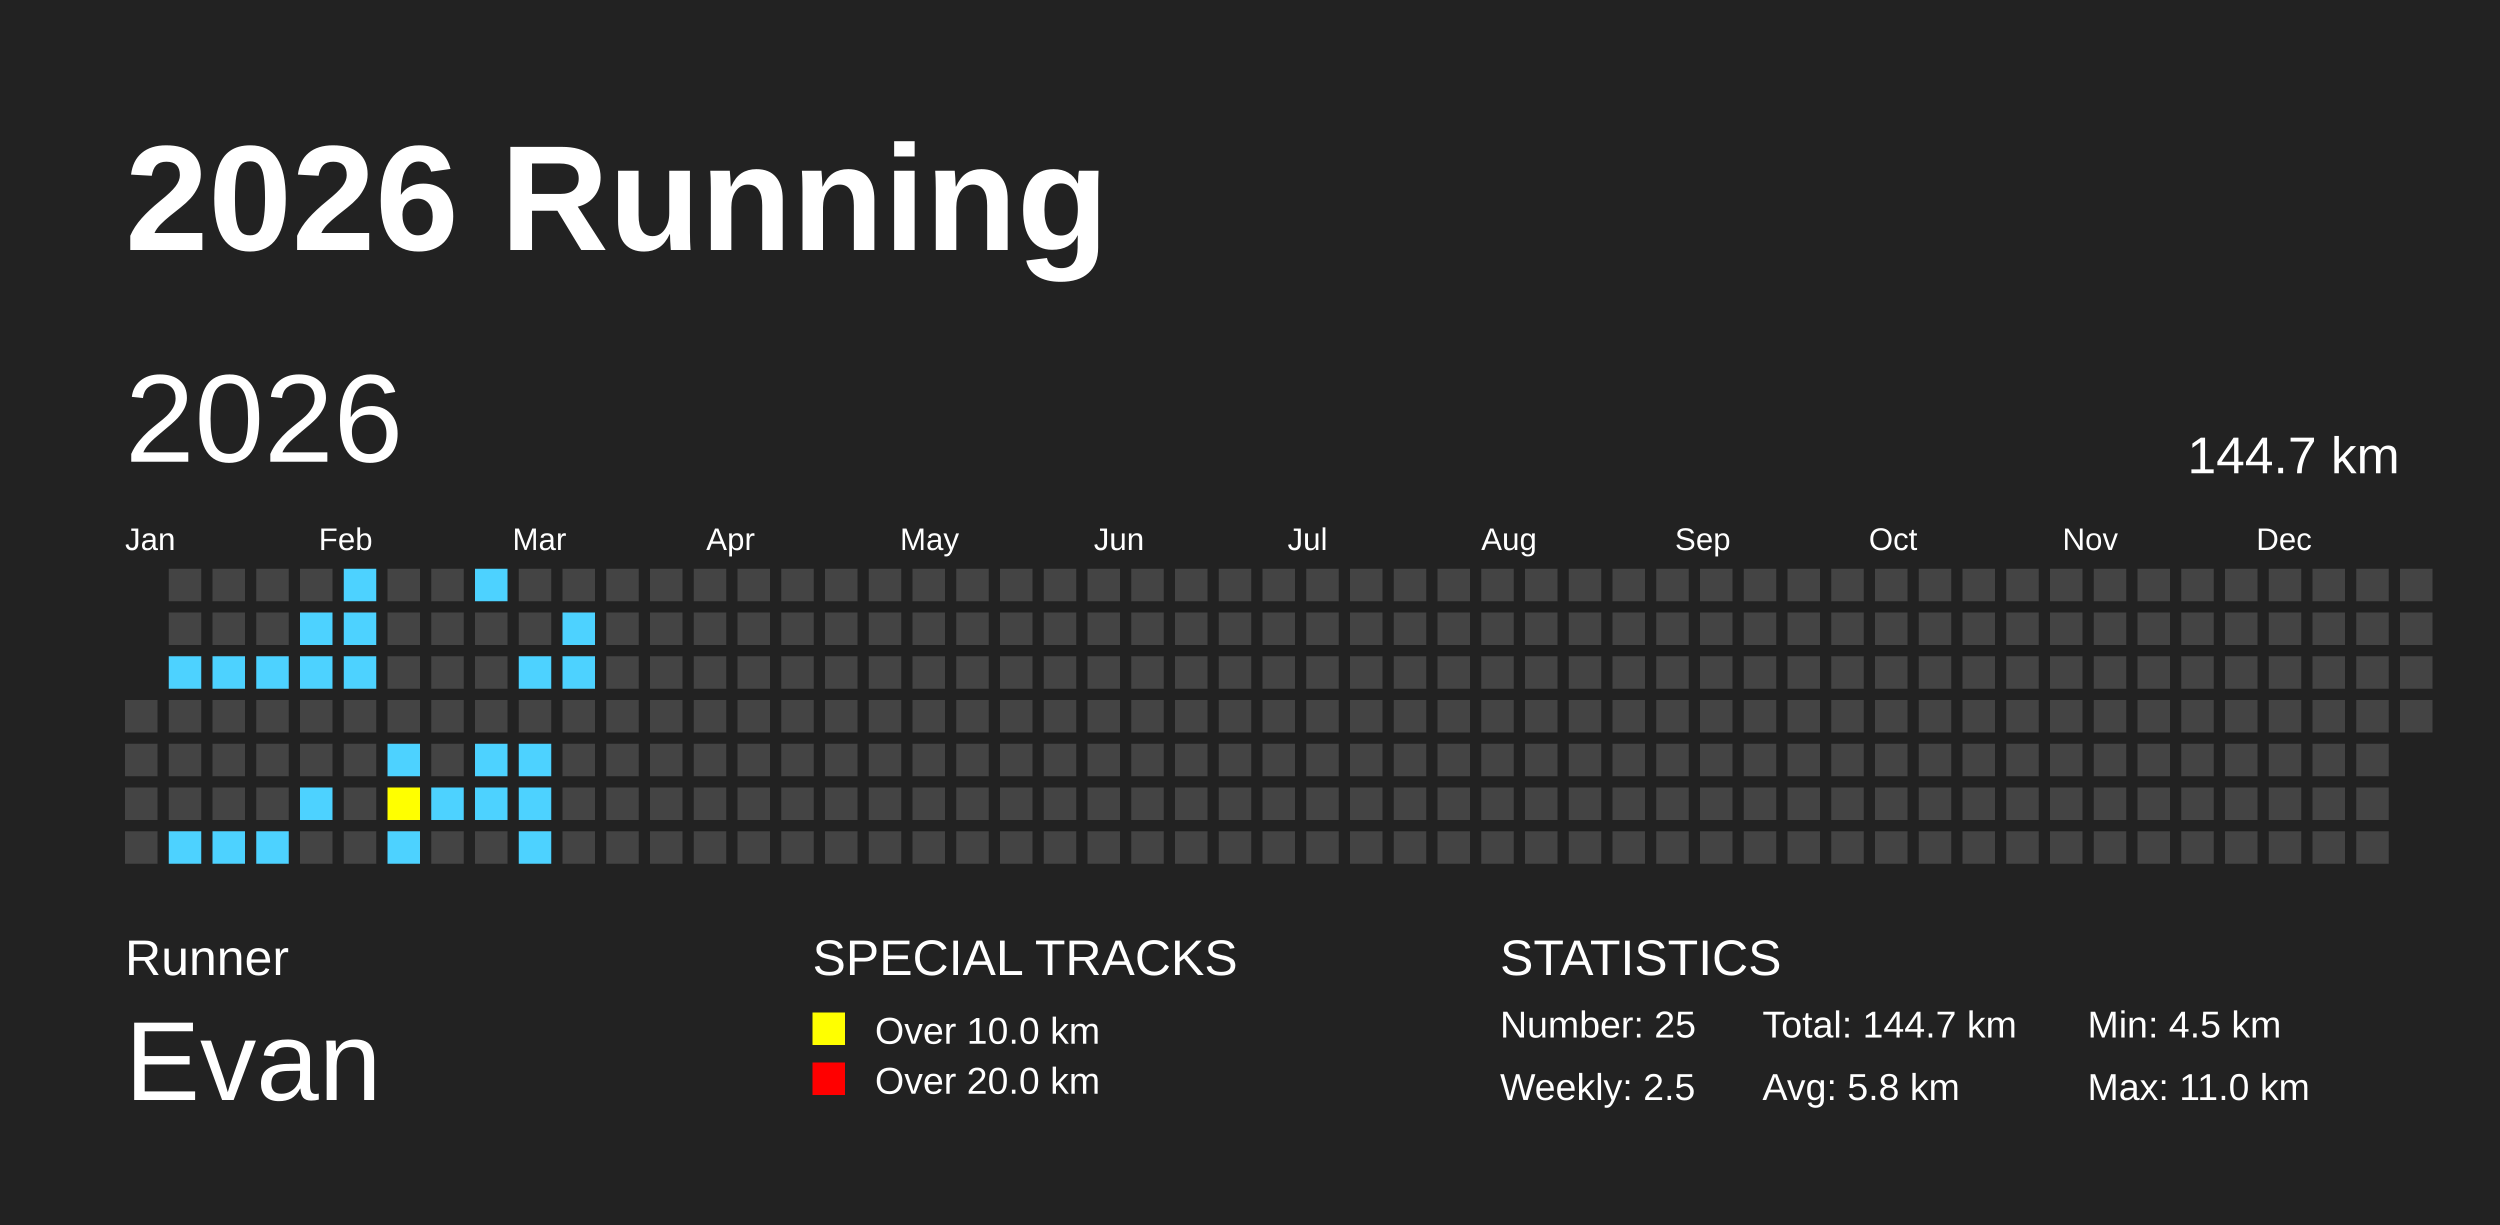
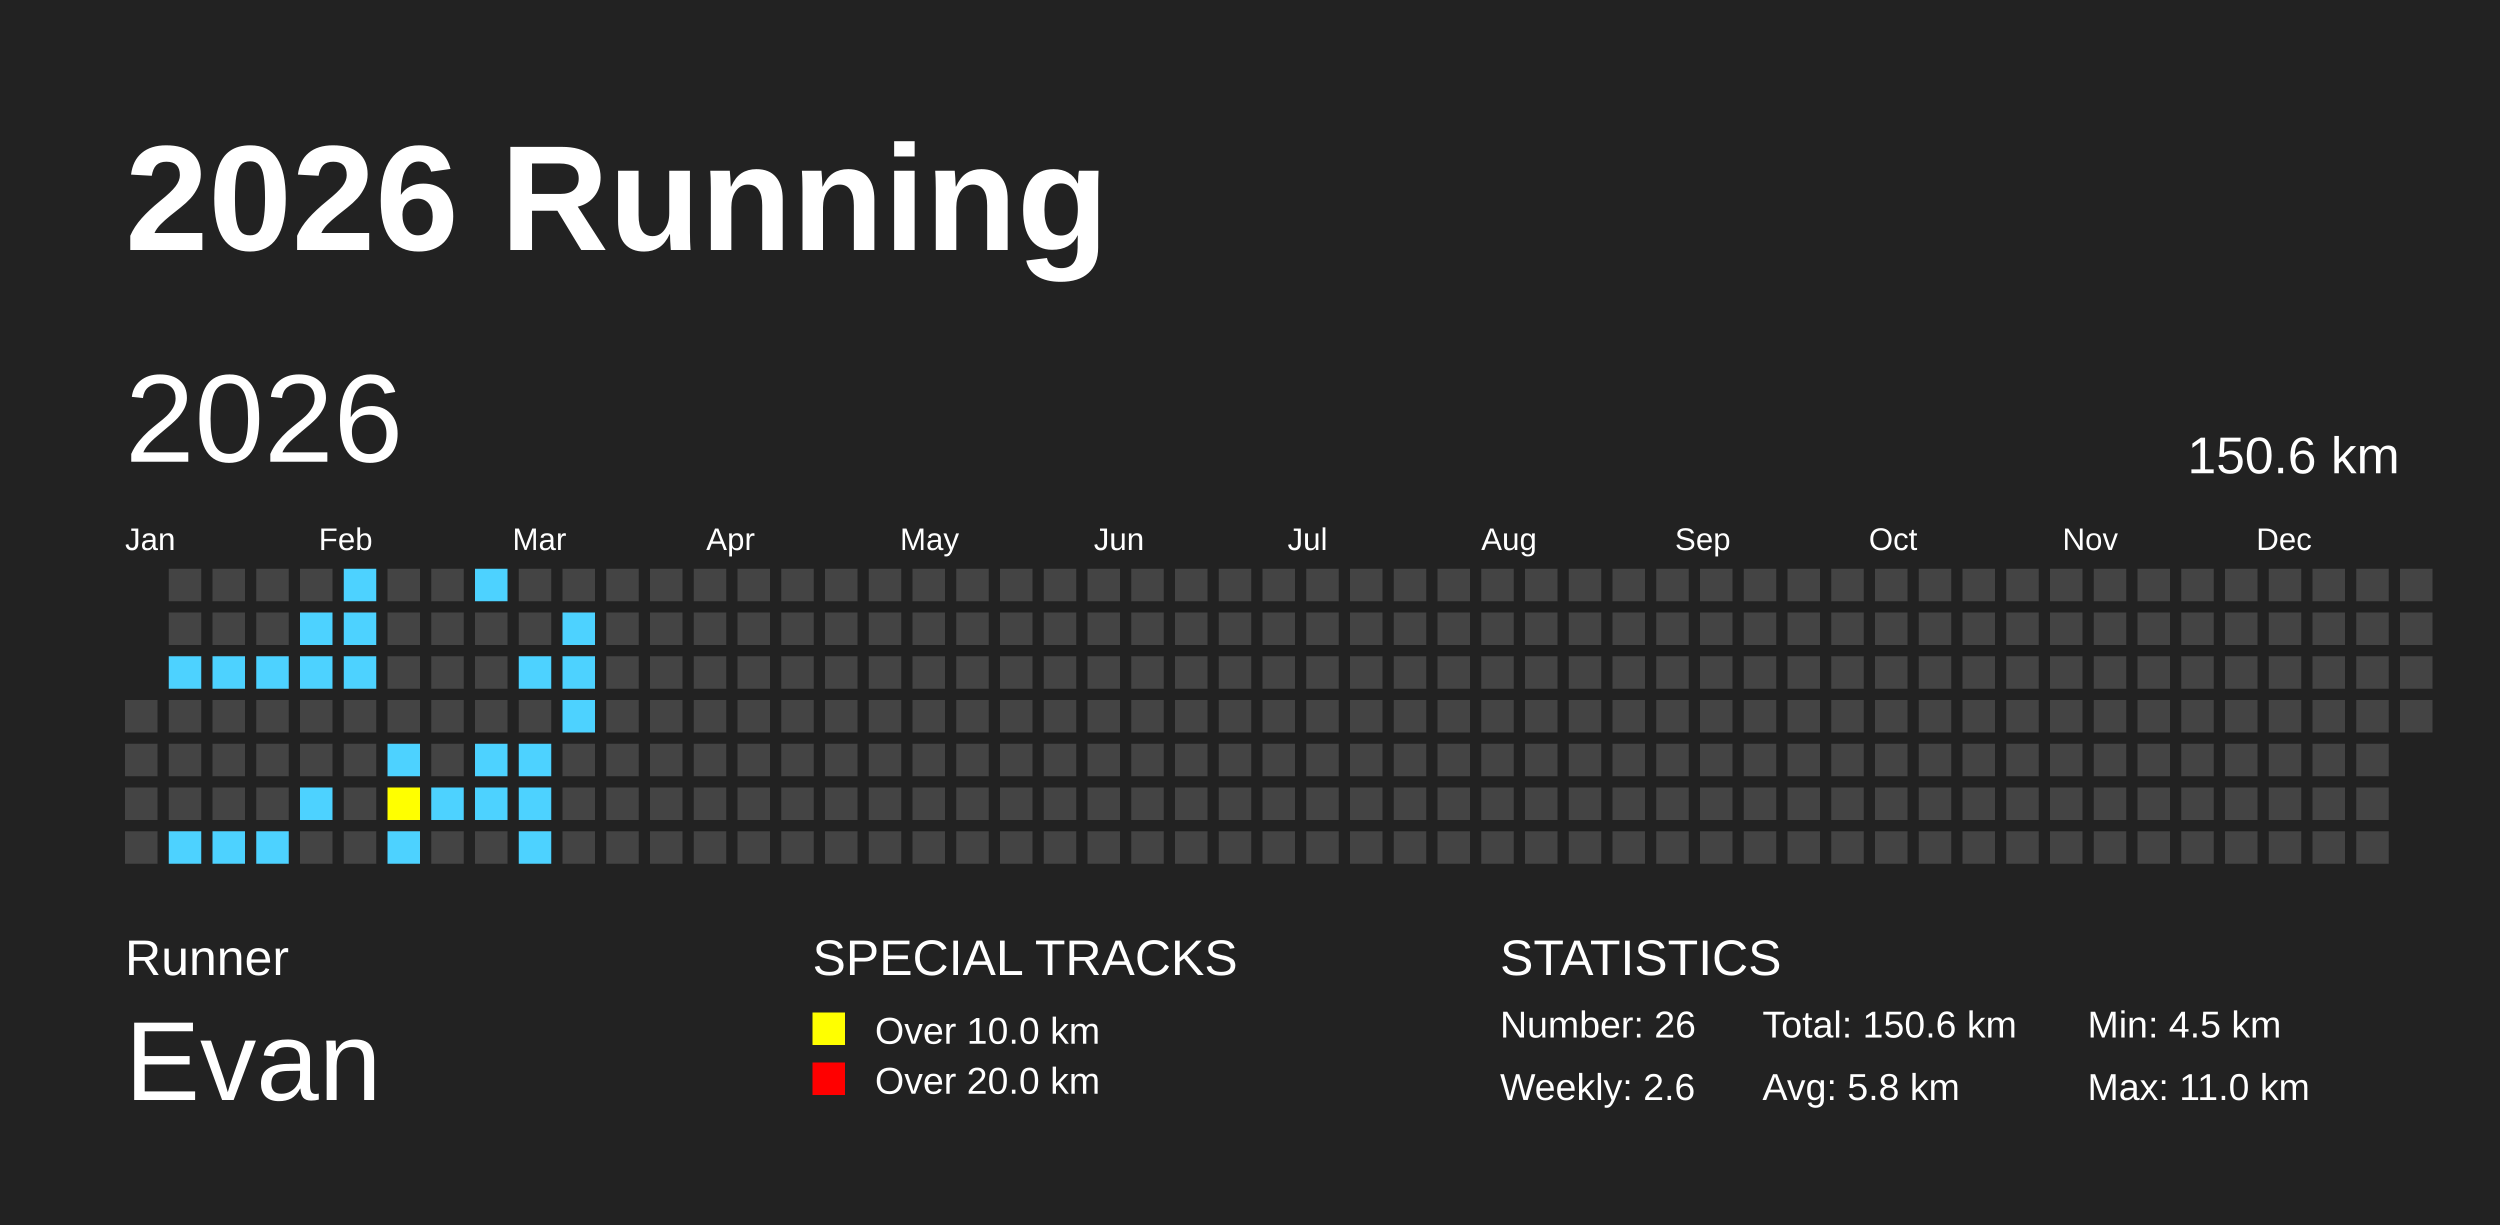
<svg xmlns="http://www.w3.org/2000/svg" baseProfile="full" height="98mm" version="1.1" viewBox="0,0,200,98" width="200mm">
  <defs />
  <rect fill="#222222" height="98" width="200" x="0" y="0" />
  <text fill="#FFFFFF" style="font-size:12px; font-family:Arial; font-weight:bold;" x="10" y="20">2026 Running</text>
  <text fill="#FFFFFF" style="font-size:4px; font-family:Arial" x="10" y="78">Runner</text>
  <text fill="#FFFFFF" style="font-size:9px; font-family:Arial" x="10" y="88">Evan</text>
  <text fill="#FFFFFF" style="font-size:4px; font-family:Arial" x="65" y="78">SPECIAL TRACKS</text>
  <rect fill="yellow" height="2.6" width="2.6" x="65" y="81" />
  <text fill="#FFFFFF" style="font-size:3px; font-family:Arial" x="70" y="83.5">Over 10.0 km</text>
  <rect fill="red" height="2.6" width="2.6" x="65" y="85" />
  <text fill="#FFFFFF" style="font-size:3px; font-family:Arial" x="70" y="87.5">Over 20.0 km</text>
  <text fill="#FFFFFF" style="font-size:4px; font-family:Arial" x="120" y="78">STATISTICS</text>
-   <text fill="#FFFFFF" style="font-size:3px; font-family:Arial" x="120" y="83">Number: 25</text>
-   <text fill="#FFFFFF" style="font-size:3px; font-family:Arial" x="120" y="88">Weekly: 2.5</text>
-   <text fill="#FFFFFF" style="font-size:3px; font-family:Arial" x="141" y="83">Total: 144.7 km</text>
+   <text fill="#FFFFFF" style="font-size:3px; font-family:Arial" x="120" y="83">Number: 26</text>
+   <text fill="#FFFFFF" style="font-size:3px; font-family:Arial" x="120" y="88">Weekly: 2.6</text>
+   <text fill="#FFFFFF" style="font-size:3px; font-family:Arial" x="141" y="83">Total: 150.6 km</text>
  <text fill="#FFFFFF" style="font-size:3px; font-family:Arial" x="141" y="88">Avg: 5.8 km</text>
  <text fill="#FFFFFF" style="font-size:3px; font-family:Arial" x="167" y="83">Min: 4.5 km</text>
  <text fill="#FFFFFF" style="font-size:3px; font-family:Arial" x="167" y="88">Max: 11.0 km</text>
  <text dominant-baseline="hanging" fill="#FFFFFF" style="font-size:10.0px; font-family:Arial;" x="10" y="30">2026</text>
-   <text dominant-baseline="hanging" fill="#FFFFFF" style="font-size:4.125px; font-family:Arial;" x="175" y="35">144.7 km</text>
+   <text dominant-baseline="hanging" fill="#FFFFFF" style="font-size:4.125px; font-family:Arial;" x="175" y="35">150.6 km</text>
  <text fill="#FFFFFF" style="font-size:2.5px; font-family:Arial" x="10.0" y="44">Jan</text>
  <text fill="#FFFFFF" style="font-size:2.5px; font-family:Arial" x="25.5" y="44">Feb</text>
  <text fill="#FFFFFF" style="font-size:2.5px; font-family:Arial" x="41.0" y="44">Mar</text>
  <text fill="#FFFFFF" style="font-size:2.5px; font-family:Arial" x="56.5" y="44">Apr</text>
  <text fill="#FFFFFF" style="font-size:2.5px; font-family:Arial" x="72.0" y="44">May</text>
  <text fill="#FFFFFF" style="font-size:2.5px; font-family:Arial" x="87.5" y="44">Jun</text>
  <text fill="#FFFFFF" style="font-size:2.5px; font-family:Arial" x="103.0" y="44">Jul</text>
  <text fill="#FFFFFF" style="font-size:2.5px; font-family:Arial" x="118.5" y="44">Aug</text>
  <text fill="#FFFFFF" style="font-size:2.5px; font-family:Arial" x="134.0" y="44">Sep</text>
  <text fill="#FFFFFF" style="font-size:2.5px; font-family:Arial" x="149.5" y="44">Oct</text>
  <text fill="#FFFFFF" style="font-size:2.5px; font-family:Arial" x="165.0" y="44">Nov</text>
  <text fill="#FFFFFF" style="font-size:2.5px; font-family:Arial" x="180.5" y="44">Dec</text>
  <rect fill="#444444" height="2.6" width="2.6" x="10.0" y="56.0" />
  <rect fill="#444444" height="2.6" width="2.6" x="10.0" y="59.5" />
  <rect fill="#444444" height="2.6" width="2.6" x="10.0" y="63.0" />
  <rect fill="#444444" height="2.6" width="2.6" x="10.0" y="66.5" />
  <rect fill="#444444" height="2.6" width="2.6" x="13.5" y="45.5" />
  <rect fill="#444444" height="2.6" width="2.6" x="13.5" y="49.0" />
  <rect fill="#4DD2FF" height="2.6" width="2.6" x="13.5" y="52.5" />
  <rect fill="#444444" height="2.6" width="2.6" x="13.5" y="56.0" />
  <rect fill="#444444" height="2.6" width="2.6" x="13.5" y="59.5" />
  <rect fill="#444444" height="2.6" width="2.6" x="13.5" y="63.0" />
  <rect fill="#4DD2FF" height="2.6" width="2.6" x="13.5" y="66.5" />
  <rect fill="#444444" height="2.6" width="2.6" x="17.0" y="45.5" />
  <rect fill="#444444" height="2.6" width="2.6" x="17.0" y="49.0" />
  <rect fill="#4DD2FF" height="2.6" width="2.6" x="17.0" y="52.5" />
  <rect fill="#444444" height="2.6" width="2.6" x="17.0" y="56.0" />
  <rect fill="#444444" height="2.6" width="2.6" x="17.0" y="59.5" />
  <rect fill="#444444" height="2.6" width="2.6" x="17.0" y="63.0" />
  <rect fill="#4DD2FF" height="2.6" width="2.6" x="17.0" y="66.5" />
  <rect fill="#444444" height="2.6" width="2.6" x="20.5" y="45.5" />
  <rect fill="#444444" height="2.6" width="2.6" x="20.5" y="49.0" />
  <rect fill="#4DD2FF" height="2.6" width="2.6" x="20.5" y="52.5" />
  <rect fill="#444444" height="2.6" width="2.6" x="20.5" y="56.0" />
  <rect fill="#444444" height="2.6" width="2.6" x="20.5" y="59.5" />
  <rect fill="#444444" height="2.6" width="2.6" x="20.5" y="63.0" />
  <rect fill="#4DD2FF" height="2.6" width="2.6" x="20.5" y="66.5" />
  <rect fill="#444444" height="2.6" width="2.6" x="24.0" y="45.5" />
  <rect fill="#4DD2FF" height="2.6" width="2.6" x="24.0" y="49.0" />
  <rect fill="#4DD2FF" height="2.6" width="2.6" x="24.0" y="52.5" />
  <rect fill="#444444" height="2.6" width="2.6" x="24.0" y="56.0" />
  <rect fill="#444444" height="2.6" width="2.6" x="24.0" y="59.5" />
  <rect fill="#4DD2FF" height="2.6" width="2.6" x="24.0" y="63.0" />
  <rect fill="#444444" height="2.6" width="2.6" x="24.0" y="66.5" />
  <rect fill="#4DD2FF" height="2.6" width="2.6" x="27.5" y="45.5" />
  <rect fill="#4DD2FF" height="2.6" width="2.6" x="27.5" y="49.0" />
  <rect fill="#4DD2FF" height="2.6" width="2.6" x="27.5" y="52.5" />
  <rect fill="#444444" height="2.6" width="2.6" x="27.5" y="56.0" />
  <rect fill="#444444" height="2.6" width="2.6" x="27.5" y="59.5" />
  <rect fill="#444444" height="2.6" width="2.6" x="27.5" y="63.0" />
  <rect fill="#444444" height="2.6" width="2.6" x="27.5" y="66.5" />
  <rect fill="#444444" height="2.6" width="2.6" x="31.0" y="45.5" />
  <rect fill="#444444" height="2.6" width="2.6" x="31.0" y="49.0" />
  <rect fill="#444444" height="2.6" width="2.6" x="31.0" y="52.5" />
  <rect fill="#444444" height="2.6" width="2.6" x="31.0" y="56.0" />
  <rect fill="#4DD2FF" height="2.6" width="2.6" x="31.0" y="59.5" />
  <rect fill="yellow" height="2.6" width="2.6" x="31.0" y="63.0" />
  <rect fill="#4DD2FF" height="2.6" width="2.6" x="31.0" y="66.5" />
  <rect fill="#444444" height="2.6" width="2.6" x="34.5" y="45.5" />
  <rect fill="#444444" height="2.6" width="2.6" x="34.5" y="49.0" />
  <rect fill="#444444" height="2.6" width="2.6" x="34.5" y="52.5" />
  <rect fill="#444444" height="2.6" width="2.6" x="34.5" y="56.0" />
  <rect fill="#444444" height="2.6" width="2.6" x="34.5" y="59.5" />
  <rect fill="#4DD2FF" height="2.6" width="2.6" x="34.5" y="63.0" />
  <rect fill="#444444" height="2.6" width="2.6" x="34.5" y="66.5" />
  <rect fill="#4DD2FF" height="2.6" width="2.6" x="38.0" y="45.5" />
  <rect fill="#444444" height="2.6" width="2.6" x="38.0" y="49.0" />
  <rect fill="#444444" height="2.6" width="2.6" x="38.0" y="52.5" />
  <rect fill="#444444" height="2.6" width="2.6" x="38.0" y="56.0" />
  <rect fill="#4DD2FF" height="2.6" width="2.6" x="38.0" y="59.5" />
  <rect fill="#4DD2FF" height="2.6" width="2.6" x="38.0" y="63.0" />
  <rect fill="#444444" height="2.6" width="2.6" x="38.0" y="66.5" />
  <rect fill="#444444" height="2.6" width="2.6" x="41.5" y="45.5" />
  <rect fill="#444444" height="2.6" width="2.6" x="41.5" y="49.0" />
  <rect fill="#4DD2FF" height="2.6" width="2.6" x="41.5" y="52.5" />
  <rect fill="#444444" height="2.6" width="2.6" x="41.5" y="56.0" />
  <rect fill="#4DD2FF" height="2.6" width="2.6" x="41.5" y="59.5" />
  <rect fill="#4DD2FF" height="2.6" width="2.6" x="41.5" y="63.0" />
  <rect fill="#4DD2FF" height="2.6" width="2.6" x="41.5" y="66.5" />
  <rect fill="#444444" height="2.6" width="2.6" x="45.0" y="45.5" />
  <rect fill="#4DD2FF" height="2.6" width="2.6" x="45.0" y="49.0" />
  <rect fill="#4DD2FF" height="2.6" width="2.6" x="45.0" y="52.5" />
-   <rect fill="#444444" height="2.6" width="2.6" x="45.0" y="56.0" />
+   <rect fill="#4DD2FF" height="2.6" width="2.6" x="45.0" y="56.0" />
  <rect fill="#444444" height="2.6" width="2.6" x="45.0" y="59.5" />
  <rect fill="#444444" height="2.6" width="2.6" x="45.0" y="63.0" />
  <rect fill="#444444" height="2.6" width="2.6" x="45.0" y="66.5" />
  <rect fill="#444444" height="2.6" width="2.6" x="48.5" y="45.5" />
  <rect fill="#444444" height="2.6" width="2.6" x="48.5" y="49.0" />
  <rect fill="#444444" height="2.6" width="2.6" x="48.5" y="52.5" />
  <rect fill="#444444" height="2.6" width="2.6" x="48.5" y="56.0" />
  <rect fill="#444444" height="2.6" width="2.6" x="48.5" y="59.5" />
  <rect fill="#444444" height="2.6" width="2.6" x="48.5" y="63.0" />
  <rect fill="#444444" height="2.6" width="2.6" x="48.5" y="66.5" />
  <rect fill="#444444" height="2.6" width="2.6" x="52.0" y="45.5" />
  <rect fill="#444444" height="2.6" width="2.6" x="52.0" y="49.0" />
  <rect fill="#444444" height="2.6" width="2.6" x="52.0" y="52.5" />
  <rect fill="#444444" height="2.6" width="2.6" x="52.0" y="56.0" />
  <rect fill="#444444" height="2.6" width="2.6" x="52.0" y="59.5" />
  <rect fill="#444444" height="2.6" width="2.6" x="52.0" y="63.0" />
  <rect fill="#444444" height="2.6" width="2.6" x="52.0" y="66.5" />
  <rect fill="#444444" height="2.6" width="2.6" x="55.5" y="45.5" />
  <rect fill="#444444" height="2.6" width="2.6" x="55.5" y="49.0" />
  <rect fill="#444444" height="2.6" width="2.6" x="55.5" y="52.5" />
  <rect fill="#444444" height="2.6" width="2.6" x="55.5" y="56.0" />
  <rect fill="#444444" height="2.6" width="2.6" x="55.5" y="59.5" />
  <rect fill="#444444" height="2.6" width="2.6" x="55.5" y="63.0" />
  <rect fill="#444444" height="2.6" width="2.6" x="55.5" y="66.5" />
  <rect fill="#444444" height="2.6" width="2.6" x="59.0" y="45.5" />
  <rect fill="#444444" height="2.6" width="2.6" x="59.0" y="49.0" />
  <rect fill="#444444" height="2.6" width="2.6" x="59.0" y="52.5" />
  <rect fill="#444444" height="2.6" width="2.6" x="59.0" y="56.0" />
  <rect fill="#444444" height="2.6" width="2.6" x="59.0" y="59.5" />
  <rect fill="#444444" height="2.6" width="2.6" x="59.0" y="63.0" />
  <rect fill="#444444" height="2.6" width="2.6" x="59.0" y="66.5" />
  <rect fill="#444444" height="2.6" width="2.6" x="62.5" y="45.5" />
  <rect fill="#444444" height="2.6" width="2.6" x="62.5" y="49.0" />
  <rect fill="#444444" height="2.6" width="2.6" x="62.5" y="52.5" />
  <rect fill="#444444" height="2.6" width="2.6" x="62.5" y="56.0" />
  <rect fill="#444444" height="2.6" width="2.6" x="62.5" y="59.5" />
  <rect fill="#444444" height="2.6" width="2.6" x="62.5" y="63.0" />
  <rect fill="#444444" height="2.6" width="2.6" x="62.5" y="66.5" />
  <rect fill="#444444" height="2.6" width="2.6" x="66.0" y="45.5" />
  <rect fill="#444444" height="2.6" width="2.6" x="66.0" y="49.0" />
  <rect fill="#444444" height="2.6" width="2.6" x="66.0" y="52.5" />
  <rect fill="#444444" height="2.6" width="2.6" x="66.0" y="56.0" />
  <rect fill="#444444" height="2.6" width="2.6" x="66.0" y="59.5" />
  <rect fill="#444444" height="2.6" width="2.6" x="66.0" y="63.0" />
  <rect fill="#444444" height="2.6" width="2.6" x="66.0" y="66.5" />
  <rect fill="#444444" height="2.6" width="2.6" x="69.5" y="45.5" />
  <rect fill="#444444" height="2.6" width="2.6" x="69.5" y="49.0" />
  <rect fill="#444444" height="2.6" width="2.6" x="69.5" y="52.5" />
  <rect fill="#444444" height="2.6" width="2.6" x="69.5" y="56.0" />
  <rect fill="#444444" height="2.6" width="2.6" x="69.5" y="59.5" />
  <rect fill="#444444" height="2.6" width="2.6" x="69.5" y="63.0" />
  <rect fill="#444444" height="2.6" width="2.6" x="69.5" y="66.5" />
  <rect fill="#444444" height="2.6" width="2.6" x="73.0" y="45.5" />
  <rect fill="#444444" height="2.6" width="2.6" x="73.0" y="49.0" />
  <rect fill="#444444" height="2.6" width="2.6" x="73.0" y="52.5" />
  <rect fill="#444444" height="2.6" width="2.6" x="73.0" y="56.0" />
  <rect fill="#444444" height="2.6" width="2.6" x="73.0" y="59.5" />
  <rect fill="#444444" height="2.6" width="2.6" x="73.0" y="63.0" />
  <rect fill="#444444" height="2.6" width="2.6" x="73.0" y="66.5" />
  <rect fill="#444444" height="2.6" width="2.6" x="76.5" y="45.5" />
  <rect fill="#444444" height="2.6" width="2.6" x="76.5" y="49.0" />
  <rect fill="#444444" height="2.6" width="2.6" x="76.5" y="52.5" />
  <rect fill="#444444" height="2.6" width="2.6" x="76.5" y="56.0" />
  <rect fill="#444444" height="2.6" width="2.6" x="76.5" y="59.5" />
  <rect fill="#444444" height="2.6" width="2.6" x="76.5" y="63.0" />
  <rect fill="#444444" height="2.6" width="2.6" x="76.5" y="66.5" />
  <rect fill="#444444" height="2.6" width="2.6" x="80.0" y="45.5" />
  <rect fill="#444444" height="2.6" width="2.6" x="80.0" y="49.0" />
  <rect fill="#444444" height="2.6" width="2.6" x="80.0" y="52.5" />
  <rect fill="#444444" height="2.6" width="2.6" x="80.0" y="56.0" />
  <rect fill="#444444" height="2.6" width="2.6" x="80.0" y="59.5" />
  <rect fill="#444444" height="2.6" width="2.6" x="80.0" y="63.0" />
  <rect fill="#444444" height="2.6" width="2.6" x="80.0" y="66.5" />
  <rect fill="#444444" height="2.6" width="2.6" x="83.5" y="45.5" />
  <rect fill="#444444" height="2.6" width="2.6" x="83.5" y="49.0" />
  <rect fill="#444444" height="2.6" width="2.6" x="83.5" y="52.5" />
  <rect fill="#444444" height="2.6" width="2.6" x="83.5" y="56.0" />
  <rect fill="#444444" height="2.6" width="2.6" x="83.5" y="59.5" />
  <rect fill="#444444" height="2.6" width="2.6" x="83.5" y="63.0" />
  <rect fill="#444444" height="2.6" width="2.6" x="83.5" y="66.5" />
  <rect fill="#444444" height="2.6" width="2.6" x="87.0" y="45.5" />
  <rect fill="#444444" height="2.6" width="2.6" x="87.0" y="49.0" />
  <rect fill="#444444" height="2.6" width="2.6" x="87.0" y="52.5" />
  <rect fill="#444444" height="2.6" width="2.6" x="87.0" y="56.0" />
  <rect fill="#444444" height="2.6" width="2.6" x="87.0" y="59.5" />
  <rect fill="#444444" height="2.6" width="2.6" x="87.0" y="63.0" />
  <rect fill="#444444" height="2.6" width="2.6" x="87.0" y="66.5" />
  <rect fill="#444444" height="2.6" width="2.6" x="90.5" y="45.5" />
  <rect fill="#444444" height="2.6" width="2.6" x="90.5" y="49.0" />
  <rect fill="#444444" height="2.6" width="2.6" x="90.5" y="52.5" />
  <rect fill="#444444" height="2.6" width="2.6" x="90.5" y="56.0" />
  <rect fill="#444444" height="2.6" width="2.6" x="90.5" y="59.5" />
  <rect fill="#444444" height="2.6" width="2.6" x="90.5" y="63.0" />
  <rect fill="#444444" height="2.6" width="2.6" x="90.5" y="66.5" />
  <rect fill="#444444" height="2.6" width="2.6" x="94.0" y="45.5" />
  <rect fill="#444444" height="2.6" width="2.6" x="94.0" y="49.0" />
  <rect fill="#444444" height="2.6" width="2.6" x="94.0" y="52.5" />
  <rect fill="#444444" height="2.6" width="2.6" x="94.0" y="56.0" />
  <rect fill="#444444" height="2.6" width="2.6" x="94.0" y="59.5" />
  <rect fill="#444444" height="2.6" width="2.6" x="94.0" y="63.0" />
  <rect fill="#444444" height="2.6" width="2.6" x="94.0" y="66.5" />
  <rect fill="#444444" height="2.6" width="2.6" x="97.5" y="45.5" />
  <rect fill="#444444" height="2.6" width="2.6" x="97.5" y="49.0" />
  <rect fill="#444444" height="2.6" width="2.6" x="97.5" y="52.5" />
  <rect fill="#444444" height="2.6" width="2.6" x="97.5" y="56.0" />
  <rect fill="#444444" height="2.6" width="2.6" x="97.5" y="59.5" />
  <rect fill="#444444" height="2.6" width="2.6" x="97.5" y="63.0" />
  <rect fill="#444444" height="2.6" width="2.6" x="97.5" y="66.5" />
  <rect fill="#444444" height="2.6" width="2.6" x="101.0" y="45.5" />
  <rect fill="#444444" height="2.6" width="2.6" x="101.0" y="49.0" />
  <rect fill="#444444" height="2.6" width="2.6" x="101.0" y="52.5" />
  <rect fill="#444444" height="2.6" width="2.6" x="101.0" y="56.0" />
  <rect fill="#444444" height="2.6" width="2.6" x="101.0" y="59.5" />
  <rect fill="#444444" height="2.6" width="2.6" x="101.0" y="63.0" />
  <rect fill="#444444" height="2.6" width="2.6" x="101.0" y="66.5" />
  <rect fill="#444444" height="2.6" width="2.6" x="104.5" y="45.5" />
  <rect fill="#444444" height="2.6" width="2.6" x="104.5" y="49.0" />
  <rect fill="#444444" height="2.6" width="2.6" x="104.5" y="52.5" />
  <rect fill="#444444" height="2.6" width="2.6" x="104.5" y="56.0" />
  <rect fill="#444444" height="2.6" width="2.6" x="104.5" y="59.5" />
  <rect fill="#444444" height="2.6" width="2.6" x="104.5" y="63.0" />
  <rect fill="#444444" height="2.6" width="2.6" x="104.5" y="66.5" />
  <rect fill="#444444" height="2.6" width="2.6" x="108.0" y="45.5" />
  <rect fill="#444444" height="2.6" width="2.6" x="108.0" y="49.0" />
  <rect fill="#444444" height="2.6" width="2.6" x="108.0" y="52.5" />
  <rect fill="#444444" height="2.6" width="2.6" x="108.0" y="56.0" />
  <rect fill="#444444" height="2.6" width="2.6" x="108.0" y="59.5" />
  <rect fill="#444444" height="2.6" width="2.6" x="108.0" y="63.0" />
  <rect fill="#444444" height="2.6" width="2.6" x="108.0" y="66.5" />
  <rect fill="#444444" height="2.6" width="2.6" x="111.5" y="45.5" />
  <rect fill="#444444" height="2.6" width="2.6" x="111.5" y="49.0" />
  <rect fill="#444444" height="2.6" width="2.6" x="111.5" y="52.5" />
  <rect fill="#444444" height="2.6" width="2.6" x="111.5" y="56.0" />
  <rect fill="#444444" height="2.6" width="2.6" x="111.5" y="59.5" />
  <rect fill="#444444" height="2.6" width="2.6" x="111.5" y="63.0" />
  <rect fill="#444444" height="2.6" width="2.6" x="111.5" y="66.5" />
  <rect fill="#444444" height="2.6" width="2.6" x="115.0" y="45.5" />
  <rect fill="#444444" height="2.6" width="2.6" x="115.0" y="49.0" />
  <rect fill="#444444" height="2.6" width="2.6" x="115.0" y="52.5" />
  <rect fill="#444444" height="2.6" width="2.6" x="115.0" y="56.0" />
  <rect fill="#444444" height="2.6" width="2.6" x="115.0" y="59.5" />
  <rect fill="#444444" height="2.6" width="2.6" x="115.0" y="63.0" />
  <rect fill="#444444" height="2.6" width="2.6" x="115.0" y="66.5" />
  <rect fill="#444444" height="2.6" width="2.6" x="118.5" y="45.5" />
  <rect fill="#444444" height="2.6" width="2.6" x="118.5" y="49.0" />
  <rect fill="#444444" height="2.6" width="2.6" x="118.5" y="52.5" />
  <rect fill="#444444" height="2.6" width="2.6" x="118.5" y="56.0" />
  <rect fill="#444444" height="2.6" width="2.6" x="118.5" y="59.5" />
  <rect fill="#444444" height="2.6" width="2.6" x="118.5" y="63.0" />
  <rect fill="#444444" height="2.6" width="2.6" x="118.5" y="66.5" />
  <rect fill="#444444" height="2.6" width="2.6" x="122.0" y="45.5" />
  <rect fill="#444444" height="2.6" width="2.6" x="122.0" y="49.0" />
  <rect fill="#444444" height="2.6" width="2.6" x="122.0" y="52.5" />
  <rect fill="#444444" height="2.6" width="2.6" x="122.0" y="56.0" />
  <rect fill="#444444" height="2.6" width="2.6" x="122.0" y="59.5" />
  <rect fill="#444444" height="2.6" width="2.6" x="122.0" y="63.0" />
  <rect fill="#444444" height="2.6" width="2.6" x="122.0" y="66.5" />
  <rect fill="#444444" height="2.6" width="2.6" x="125.5" y="45.5" />
  <rect fill="#444444" height="2.6" width="2.6" x="125.5" y="49.0" />
  <rect fill="#444444" height="2.6" width="2.6" x="125.5" y="52.5" />
  <rect fill="#444444" height="2.6" width="2.6" x="125.5" y="56.0" />
  <rect fill="#444444" height="2.6" width="2.6" x="125.5" y="59.5" />
  <rect fill="#444444" height="2.6" width="2.6" x="125.5" y="63.0" />
  <rect fill="#444444" height="2.6" width="2.6" x="125.5" y="66.5" />
  <rect fill="#444444" height="2.6" width="2.6" x="129.0" y="45.5" />
  <rect fill="#444444" height="2.6" width="2.6" x="129.0" y="49.0" />
  <rect fill="#444444" height="2.6" width="2.6" x="129.0" y="52.5" />
  <rect fill="#444444" height="2.6" width="2.6" x="129.0" y="56.0" />
  <rect fill="#444444" height="2.6" width="2.6" x="129.0" y="59.5" />
  <rect fill="#444444" height="2.6" width="2.6" x="129.0" y="63.0" />
  <rect fill="#444444" height="2.6" width="2.6" x="129.0" y="66.5" />
  <rect fill="#444444" height="2.6" width="2.6" x="132.5" y="45.5" />
  <rect fill="#444444" height="2.6" width="2.6" x="132.5" y="49.0" />
  <rect fill="#444444" height="2.6" width="2.6" x="132.5" y="52.5" />
  <rect fill="#444444" height="2.6" width="2.6" x="132.5" y="56.0" />
  <rect fill="#444444" height="2.6" width="2.6" x="132.5" y="59.5" />
  <rect fill="#444444" height="2.6" width="2.6" x="132.5" y="63.0" />
  <rect fill="#444444" height="2.6" width="2.6" x="132.5" y="66.5" />
  <rect fill="#444444" height="2.6" width="2.6" x="136.0" y="45.5" />
  <rect fill="#444444" height="2.6" width="2.6" x="136.0" y="49.0" />
  <rect fill="#444444" height="2.6" width="2.6" x="136.0" y="52.5" />
  <rect fill="#444444" height="2.6" width="2.6" x="136.0" y="56.0" />
  <rect fill="#444444" height="2.6" width="2.6" x="136.0" y="59.5" />
  <rect fill="#444444" height="2.6" width="2.6" x="136.0" y="63.0" />
  <rect fill="#444444" height="2.6" width="2.6" x="136.0" y="66.5" />
  <rect fill="#444444" height="2.6" width="2.6" x="139.5" y="45.5" />
  <rect fill="#444444" height="2.6" width="2.6" x="139.5" y="49.0" />
  <rect fill="#444444" height="2.6" width="2.6" x="139.5" y="52.5" />
  <rect fill="#444444" height="2.6" width="2.6" x="139.5" y="56.0" />
  <rect fill="#444444" height="2.6" width="2.6" x="139.5" y="59.5" />
  <rect fill="#444444" height="2.6" width="2.6" x="139.5" y="63.0" />
  <rect fill="#444444" height="2.6" width="2.6" x="139.5" y="66.5" />
  <rect fill="#444444" height="2.6" width="2.6" x="143.0" y="45.5" />
  <rect fill="#444444" height="2.6" width="2.6" x="143.0" y="49.0" />
  <rect fill="#444444" height="2.6" width="2.6" x="143.0" y="52.5" />
  <rect fill="#444444" height="2.6" width="2.6" x="143.0" y="56.0" />
  <rect fill="#444444" height="2.6" width="2.6" x="143.0" y="59.5" />
  <rect fill="#444444" height="2.6" width="2.6" x="143.0" y="63.0" />
  <rect fill="#444444" height="2.6" width="2.6" x="143.0" y="66.5" />
  <rect fill="#444444" height="2.6" width="2.6" x="146.5" y="45.5" />
  <rect fill="#444444" height="2.6" width="2.6" x="146.5" y="49.0" />
  <rect fill="#444444" height="2.6" width="2.6" x="146.5" y="52.5" />
  <rect fill="#444444" height="2.6" width="2.6" x="146.5" y="56.0" />
  <rect fill="#444444" height="2.6" width="2.6" x="146.5" y="59.5" />
  <rect fill="#444444" height="2.6" width="2.6" x="146.5" y="63.0" />
  <rect fill="#444444" height="2.6" width="2.6" x="146.5" y="66.5" />
  <rect fill="#444444" height="2.6" width="2.6" x="150.0" y="45.5" />
  <rect fill="#444444" height="2.6" width="2.6" x="150.0" y="49.0" />
  <rect fill="#444444" height="2.6" width="2.6" x="150.0" y="52.5" />
  <rect fill="#444444" height="2.6" width="2.6" x="150.0" y="56.0" />
  <rect fill="#444444" height="2.6" width="2.6" x="150.0" y="59.5" />
  <rect fill="#444444" height="2.6" width="2.6" x="150.0" y="63.0" />
  <rect fill="#444444" height="2.6" width="2.6" x="150.0" y="66.5" />
  <rect fill="#444444" height="2.6" width="2.6" x="153.5" y="45.5" />
  <rect fill="#444444" height="2.6" width="2.6" x="153.5" y="49.0" />
  <rect fill="#444444" height="2.6" width="2.6" x="153.5" y="52.5" />
  <rect fill="#444444" height="2.6" width="2.6" x="153.5" y="56.0" />
  <rect fill="#444444" height="2.6" width="2.6" x="153.5" y="59.5" />
  <rect fill="#444444" height="2.6" width="2.6" x="153.5" y="63.0" />
  <rect fill="#444444" height="2.6" width="2.6" x="153.5" y="66.5" />
  <rect fill="#444444" height="2.6" width="2.6" x="157.0" y="45.5" />
  <rect fill="#444444" height="2.6" width="2.6" x="157.0" y="49.0" />
  <rect fill="#444444" height="2.6" width="2.6" x="157.0" y="52.5" />
  <rect fill="#444444" height="2.6" width="2.6" x="157.0" y="56.0" />
  <rect fill="#444444" height="2.6" width="2.6" x="157.0" y="59.5" />
  <rect fill="#444444" height="2.6" width="2.6" x="157.0" y="63.0" />
  <rect fill="#444444" height="2.6" width="2.6" x="157.0" y="66.5" />
  <rect fill="#444444" height="2.6" width="2.6" x="160.5" y="45.5" />
  <rect fill="#444444" height="2.6" width="2.6" x="160.5" y="49.0" />
  <rect fill="#444444" height="2.6" width="2.6" x="160.5" y="52.5" />
  <rect fill="#444444" height="2.6" width="2.6" x="160.5" y="56.0" />
  <rect fill="#444444" height="2.6" width="2.6" x="160.5" y="59.5" />
  <rect fill="#444444" height="2.6" width="2.6" x="160.5" y="63.0" />
  <rect fill="#444444" height="2.6" width="2.6" x="160.5" y="66.5" />
  <rect fill="#444444" height="2.6" width="2.6" x="164.0" y="45.5" />
  <rect fill="#444444" height="2.6" width="2.6" x="164.0" y="49.0" />
  <rect fill="#444444" height="2.6" width="2.6" x="164.0" y="52.5" />
  <rect fill="#444444" height="2.6" width="2.6" x="164.0" y="56.0" />
  <rect fill="#444444" height="2.6" width="2.6" x="164.0" y="59.5" />
  <rect fill="#444444" height="2.6" width="2.6" x="164.0" y="63.0" />
  <rect fill="#444444" height="2.6" width="2.6" x="164.0" y="66.5" />
  <rect fill="#444444" height="2.6" width="2.6" x="167.5" y="45.5" />
  <rect fill="#444444" height="2.6" width="2.6" x="167.5" y="49.0" />
  <rect fill="#444444" height="2.6" width="2.6" x="167.5" y="52.5" />
  <rect fill="#444444" height="2.6" width="2.6" x="167.5" y="56.0" />
  <rect fill="#444444" height="2.6" width="2.6" x="167.5" y="59.5" />
  <rect fill="#444444" height="2.6" width="2.6" x="167.5" y="63.0" />
  <rect fill="#444444" height="2.6" width="2.6" x="167.5" y="66.5" />
  <rect fill="#444444" height="2.6" width="2.6" x="171.0" y="45.5" />
  <rect fill="#444444" height="2.6" width="2.6" x="171.0" y="49.0" />
  <rect fill="#444444" height="2.6" width="2.6" x="171.0" y="52.5" />
  <rect fill="#444444" height="2.6" width="2.6" x="171.0" y="56.0" />
  <rect fill="#444444" height="2.6" width="2.6" x="171.0" y="59.5" />
  <rect fill="#444444" height="2.6" width="2.6" x="171.0" y="63.0" />
  <rect fill="#444444" height="2.6" width="2.6" x="171.0" y="66.5" />
  <rect fill="#444444" height="2.6" width="2.6" x="174.5" y="45.5" />
  <rect fill="#444444" height="2.6" width="2.6" x="174.5" y="49.0" />
  <rect fill="#444444" height="2.6" width="2.6" x="174.5" y="52.5" />
  <rect fill="#444444" height="2.6" width="2.6" x="174.5" y="56.0" />
  <rect fill="#444444" height="2.6" width="2.6" x="174.5" y="59.5" />
  <rect fill="#444444" height="2.6" width="2.6" x="174.5" y="63.0" />
  <rect fill="#444444" height="2.6" width="2.6" x="174.5" y="66.5" />
  <rect fill="#444444" height="2.6" width="2.6" x="178.0" y="45.5" />
  <rect fill="#444444" height="2.6" width="2.6" x="178.0" y="49.0" />
  <rect fill="#444444" height="2.6" width="2.6" x="178.0" y="52.5" />
  <rect fill="#444444" height="2.6" width="2.6" x="178.0" y="56.0" />
  <rect fill="#444444" height="2.6" width="2.6" x="178.0" y="59.5" />
  <rect fill="#444444" height="2.6" width="2.6" x="178.0" y="63.0" />
  <rect fill="#444444" height="2.6" width="2.6" x="178.0" y="66.5" />
  <rect fill="#444444" height="2.6" width="2.6" x="181.5" y="45.5" />
  <rect fill="#444444" height="2.6" width="2.6" x="181.5" y="49.0" />
  <rect fill="#444444" height="2.6" width="2.6" x="181.5" y="52.5" />
  <rect fill="#444444" height="2.6" width="2.6" x="181.5" y="56.0" />
  <rect fill="#444444" height="2.6" width="2.6" x="181.5" y="59.5" />
  <rect fill="#444444" height="2.6" width="2.6" x="181.5" y="63.0" />
  <rect fill="#444444" height="2.6" width="2.6" x="181.5" y="66.5" />
  <rect fill="#444444" height="2.6" width="2.6" x="185.0" y="45.5" />
  <rect fill="#444444" height="2.6" width="2.6" x="185.0" y="49.0" />
  <rect fill="#444444" height="2.6" width="2.6" x="185.0" y="52.5" />
  <rect fill="#444444" height="2.6" width="2.6" x="185.0" y="56.0" />
  <rect fill="#444444" height="2.6" width="2.6" x="185.0" y="59.5" />
  <rect fill="#444444" height="2.6" width="2.6" x="185.0" y="63.0" />
  <rect fill="#444444" height="2.6" width="2.6" x="185.0" y="66.5" />
  <rect fill="#444444" height="2.6" width="2.6" x="188.5" y="45.5" />
  <rect fill="#444444" height="2.6" width="2.6" x="188.5" y="49.0" />
  <rect fill="#444444" height="2.6" width="2.6" x="188.5" y="52.5" />
  <rect fill="#444444" height="2.6" width="2.6" x="188.5" y="56.0" />
  <rect fill="#444444" height="2.6" width="2.6" x="188.5" y="59.5" />
  <rect fill="#444444" height="2.6" width="2.6" x="188.5" y="63.0" />
  <rect fill="#444444" height="2.6" width="2.6" x="188.5" y="66.5" />
  <rect fill="#444444" height="2.6" width="2.6" x="192.0" y="45.5" />
  <rect fill="#444444" height="2.6" width="2.6" x="192.0" y="49.0" />
  <rect fill="#444444" height="2.6" width="2.6" x="192.0" y="52.5" />
  <rect fill="#444444" height="2.6" width="2.6" x="192.0" y="56.0" />
</svg>
